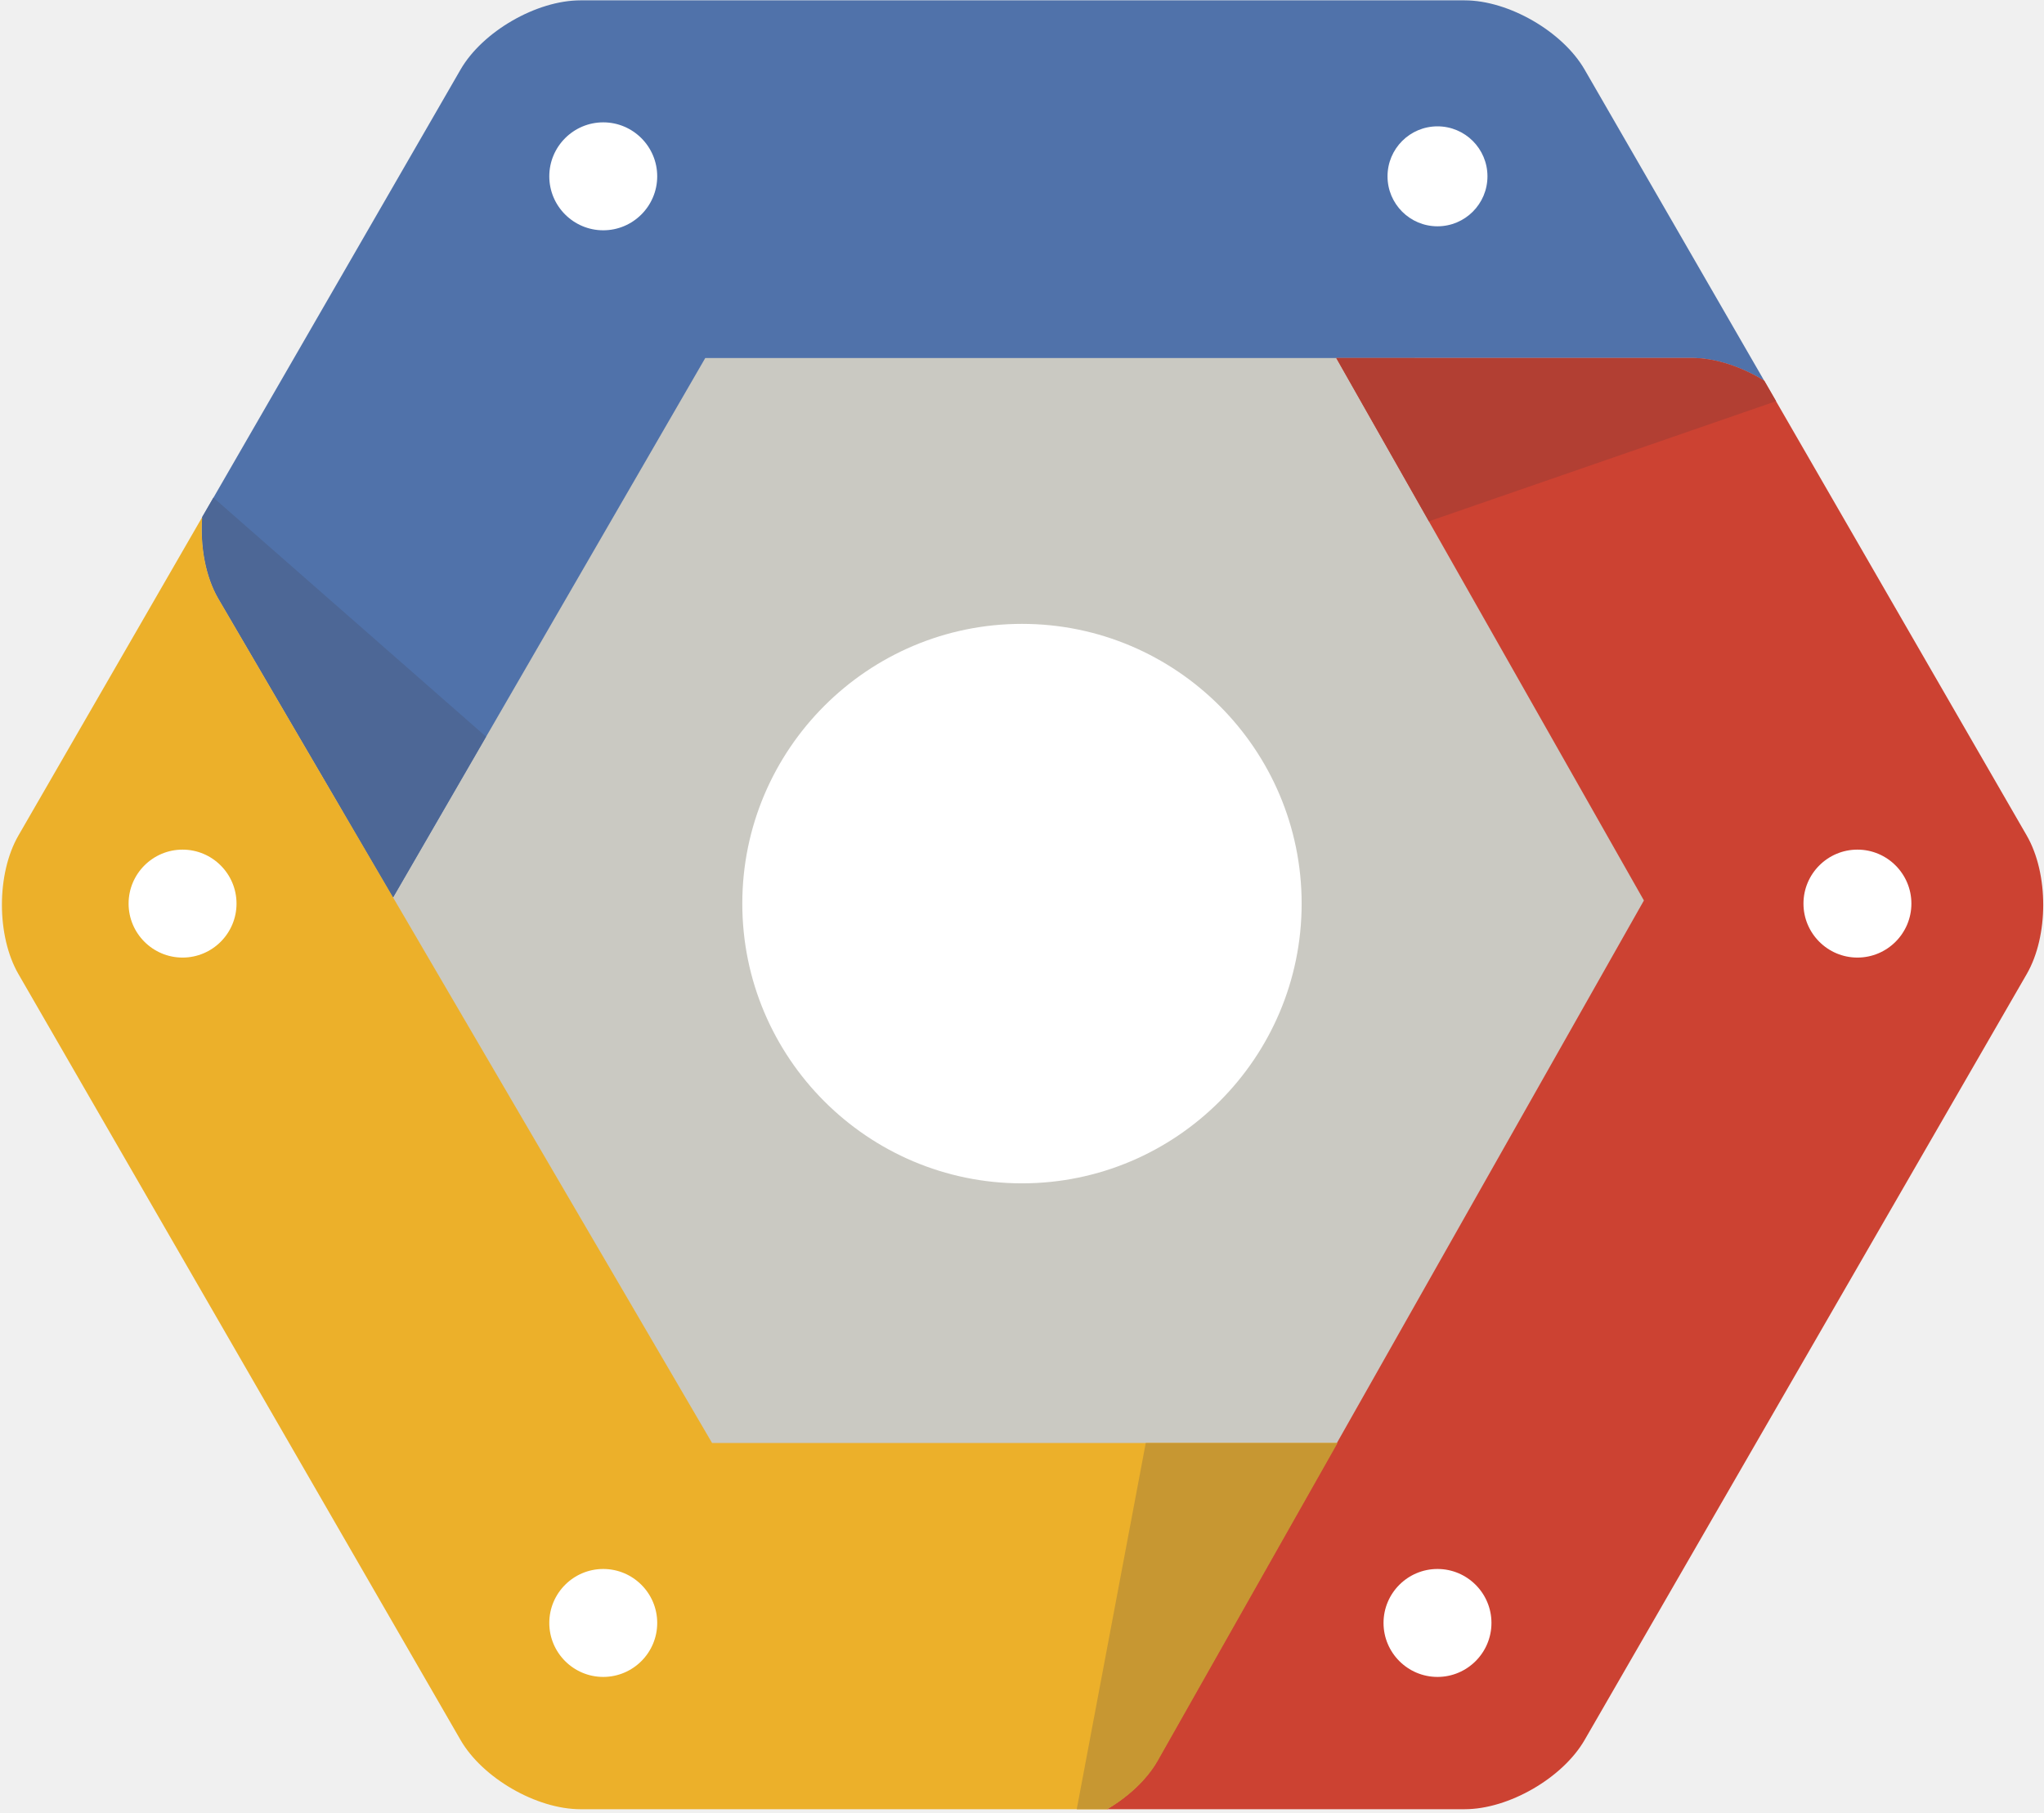
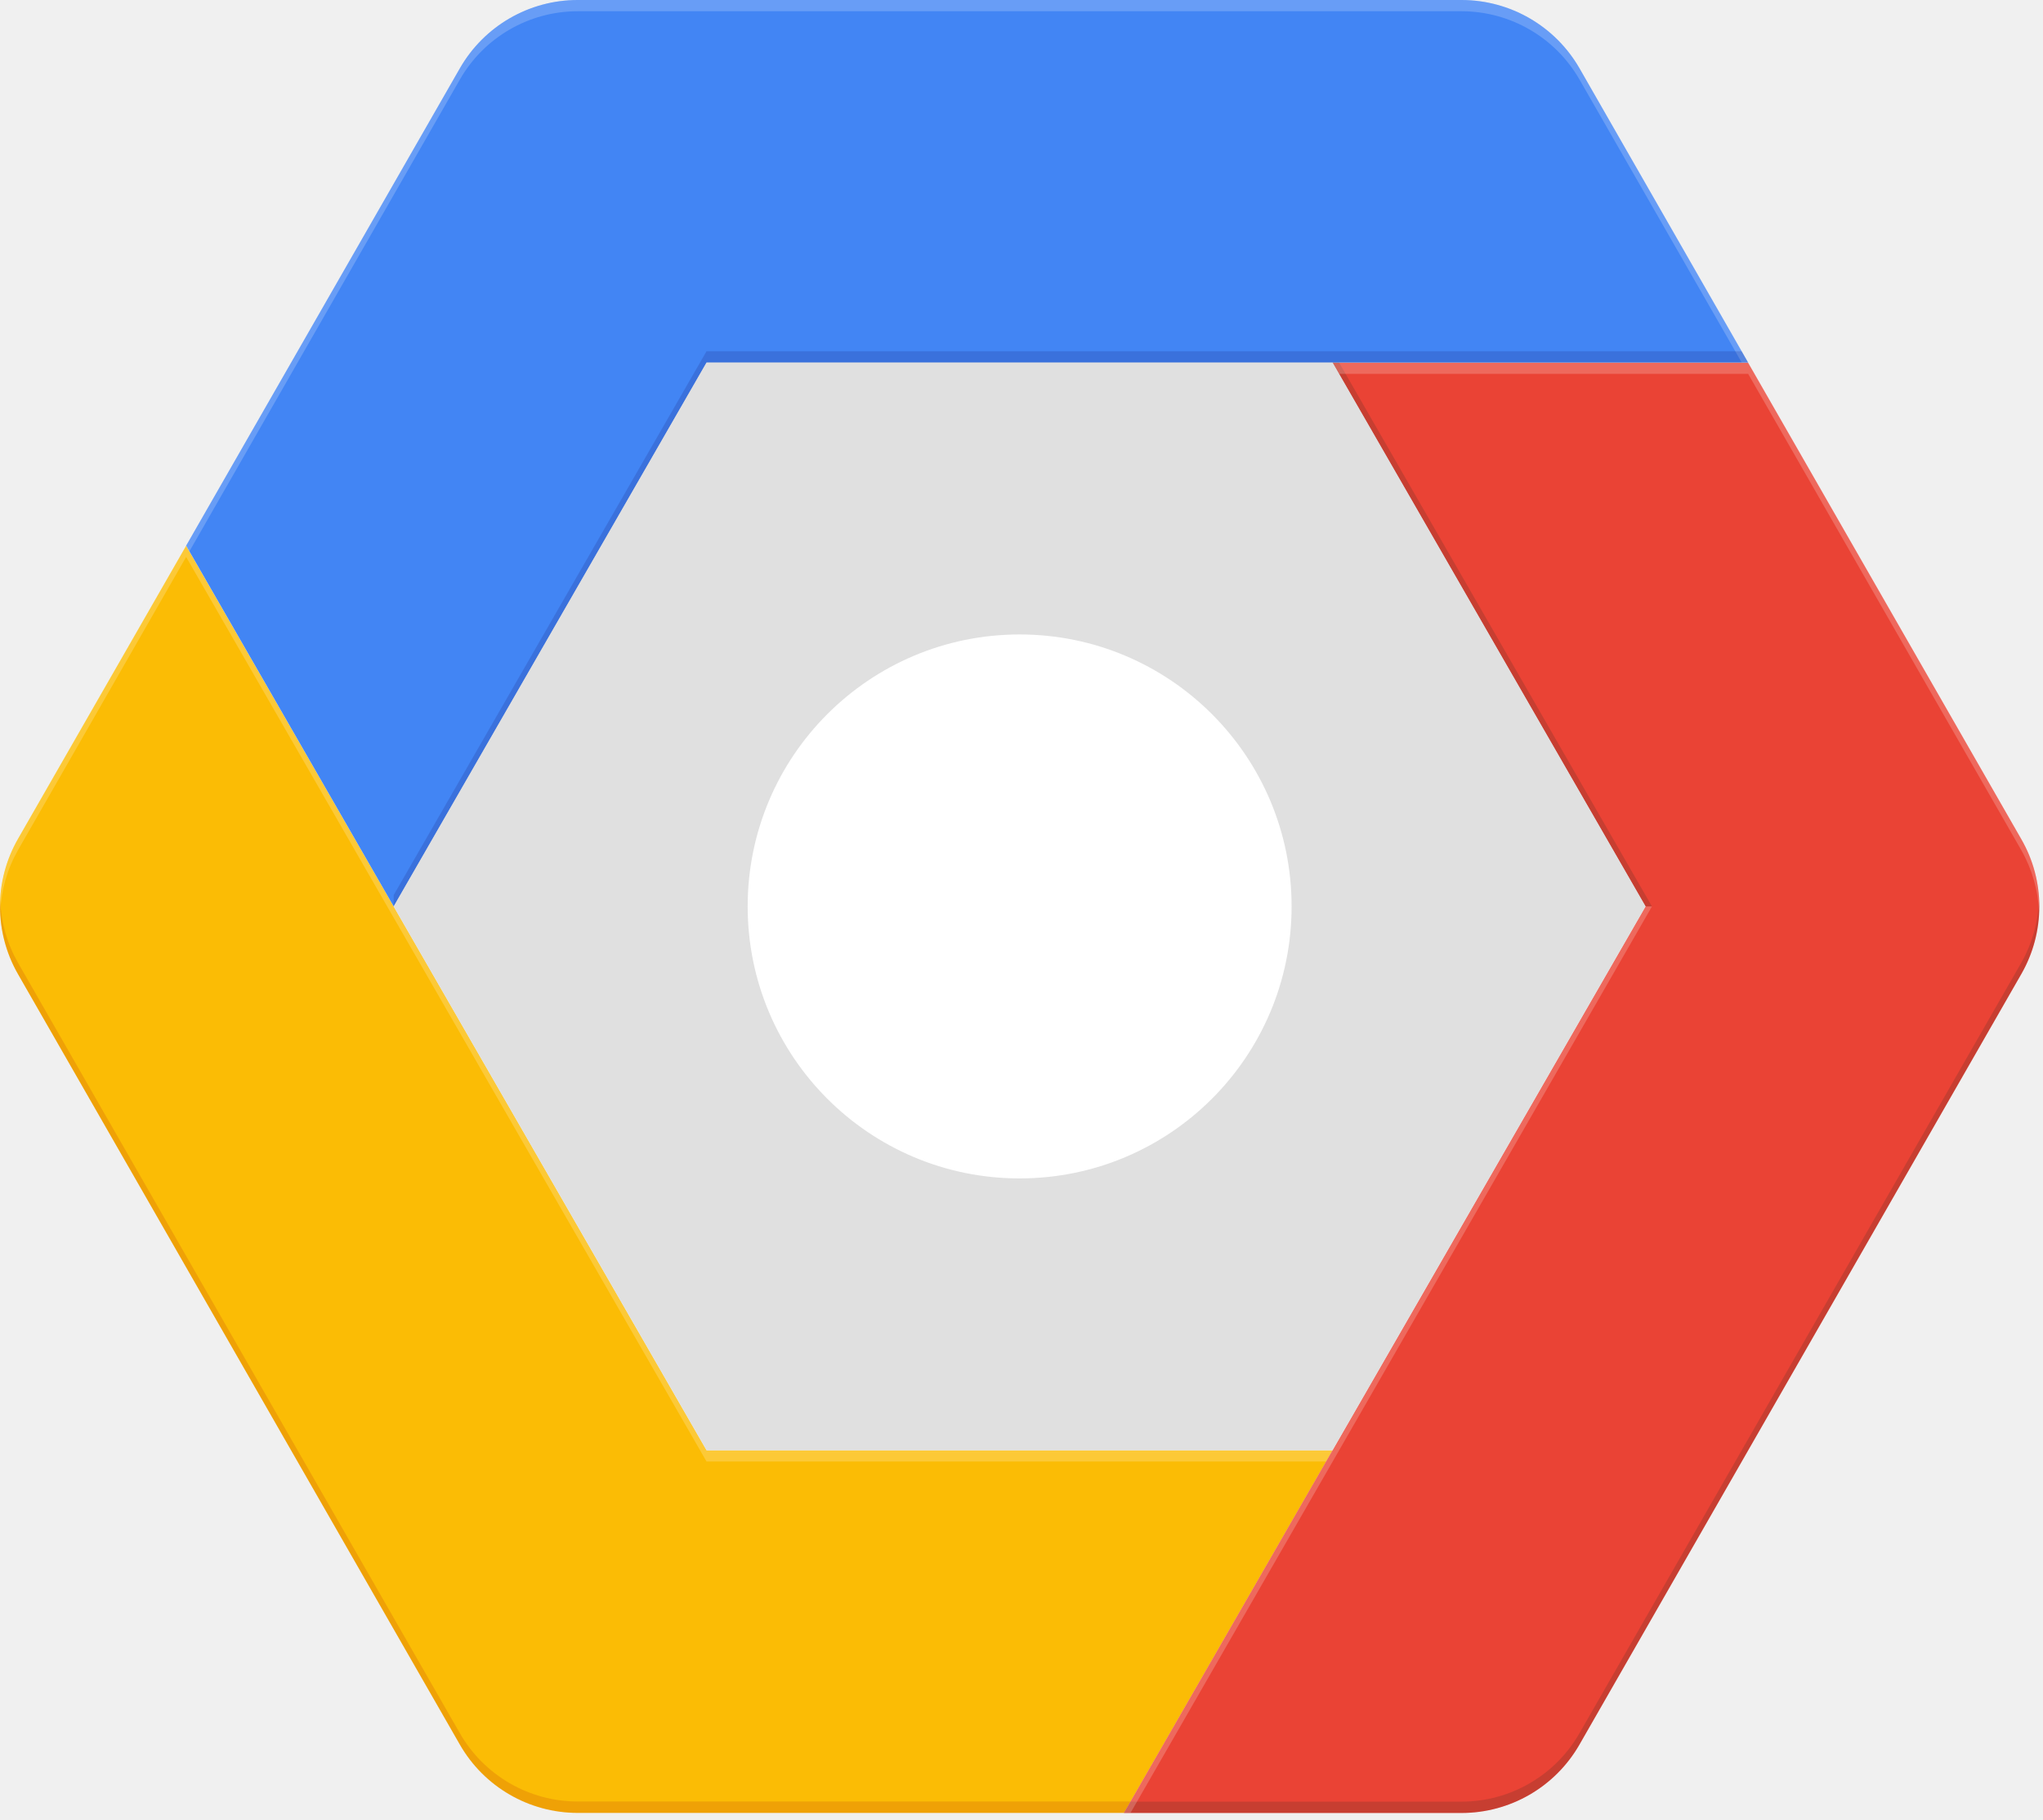
- <svg xmlns="http://www.w3.org/2000/svg" width="256px" height="227px" viewBox="0 0 256 227" version="1.1" preserveAspectRatio="xMidYMid">
+ <svg xmlns="http://www.w3.org/2000/svg" width="256px" height="228px" viewBox="0 0 256 228" version="1.1" preserveAspectRatio="xMidYMid">
  <g>
-     <path d="M81.558,190.482 L36.618,112.647 L81.558,34.811 L171.434,34.811 L216.373,112.647 L171.434,190.482 L81.558,190.482" fill="#CAC9C2" />
-     <path d="M127.997,148.176 C108.682,148.176 92.969,132.462 92.969,113.147 C92.969,93.833 108.682,78.12 127.997,78.12 C147.311,78.12 163.024,93.833 163.024,113.147 C163.024,132.462 147.311,148.176 127.997,148.176" fill="#FFFFFF" />
-     <g transform="translate(25.20716, 0)">
-       <path d="M173.258,8.716 C170.504,3.947 163.744,0.044 158.236,0.044 L47.493,0.044 C41.985,0.044 35.225,3.947 32.472,8.716 L0.113,64.764 C-0.141,68.385 0.523,72.167 2.119,74.931 L24.023,112.381 L63.125,44.829 L186.715,44.829 C189.639,44.829 192.911,45.936 195.755,47.68 L173.258,8.716" fill="#5072AA" />
-       <path d="M1.52,62.311 L0.104,64.764 C-0.151,68.385 0.514,72.167 2.11,74.931 L24.014,112.381 L35.667,92.249 L1.52,62.311" fill="#4D6796" />
-       <path d="M50.347,28.837 C46.621,28.837 43.589,25.805 43.589,22.079 C43.589,18.352 46.621,15.321 50.347,15.321 C54.074,15.321 57.105,18.352 57.105,22.079 C57.105,25.805 54.074,28.837 50.347,28.837" fill="#FFFFFF" />
-       <path d="M161.089,22.079 C161.089,25.535 158.287,28.337 154.831,28.337 C151.375,28.337 148.573,25.535 148.573,22.079 C148.573,18.623 151.375,15.821 154.831,15.821 C158.287,15.821 161.089,18.623 161.089,22.079 L161.089,22.079 Z" fill="#FFFFFF" />
-     </g>
-     <g transform="translate(138.4757, 44.52174)">
-       <path d="M115.361,60.102 L82.486,3.159 C79.643,1.414 76.37,0.307 73.447,0.307 L28.879,0.307 L67.415,68.233 L6.403,176.026 C5.061,178.35 2.765,180.465 0.128,182.025 L44.967,182.025 C50.476,182.025 57.235,178.123 59.989,173.354 L115.361,77.447 C118.116,72.677 118.116,64.872 115.361,60.102" fill="#CC4232" />
-       <path d="M83.97,5.713 L82.496,3.159 C79.654,1.414 76.382,0.307 73.458,0.307 L28.89,0.307 L40.491,20.755 L83.97,5.713" fill="#B23F33" />
-       <path d="M41.563,165.46 C37.836,165.46 34.804,162.428 34.804,158.701 C34.804,154.975 37.836,151.943 41.563,151.943 C45.289,151.943 48.321,154.975 48.321,158.701 C48.321,162.428 45.289,165.46 41.563,165.46" fill="#FFFFFF" />
-       <path d="M94.158,75.384 C90.432,75.384 87.399,72.352 87.399,68.626 C87.399,64.899 90.432,61.867 94.158,61.867 C97.885,61.867 100.916,64.899 100.916,68.626 C100.916,72.352 97.885,75.384 94.158,75.384" fill="#FFFFFF" />
-     </g>
-     <g transform="translate(0, 64.49105)">
-       <path d="M89.184,116.198 L27.327,10.44 C25.731,7.676 25.066,3.894 25.32,0.273 L2.307,40.133 C-0.447,44.903 -0.447,52.708 2.307,57.478 L57.679,153.385 C60.432,158.154 67.192,162.056 72.7,162.056 L138.604,162.056 C141.24,160.496 143.536,158.381 144.879,156.057 L167.438,116.198 L89.184,116.198" fill="#ECB02A" />
-       <path d="M134.857,162.056 L138.69,162.056 C141.327,160.496 143.622,158.381 144.964,156.057 L167.524,116.198 L143.5,116.198 L134.857,162.056" fill="#C79732" />
-       <path d="M75.554,145.49 C71.828,145.49 68.796,142.459 68.796,138.732 C68.796,135.005 71.828,131.974 75.554,131.974 C79.281,131.974 82.313,135.005 82.313,138.732 C82.313,142.459 79.281,145.49 75.554,145.49" fill="#FFFFFF" />
-       <path d="M22.865,55.415 C19.138,55.415 16.106,52.383 16.106,48.656 C16.106,44.93 19.138,41.898 22.865,41.898 C26.592,41.898 29.623,44.93 29.623,48.656 C29.623,52.383 26.592,55.415 22.865,55.415" fill="#FFFFFF" />
-     </g>
+     <path d="M166.985,181.719 L140.849,227.152 L72.401,227.152 C66.294,227.152 60.655,223.882 57.619,218.584 L2.254,122.055 C-0.751,116.807 -0.751,110.359 2.254,105.11 L23.324,68.389 L49.329,113.576 L88.533,181.719 L166.985,181.719 Z" fill="#FBBC05" />
+     <path d="M253.277,122.055 L197.913,218.599 C194.878,223.899 189.238,227.168 183.13,227.165 L140.834,227.165 L166.97,181.732 L206.202,113.576 L166.97,45.433 L219.039,45.433 L253.262,105.11 C256.294,110.35 256.3,116.81 253.277,122.055 L253.277,122.055 Z" fill="#EA4335" />
+     <path d="M219.052,45.433 L88.533,45.433 L49.329,113.576 L23.324,68.376 L57.619,8.568 C60.652,3.267 66.293,-0.002 72.401,0 L183.146,0 C189.251,0.006 194.887,3.273 197.926,8.568 L219.052,45.433 Z" fill="#4285F4" />
+     <polygon fill="#E0E0E0" points="166.985 45.433 206.189 113.576 166.97 181.719 88.546 181.719 49.329 113.576 88.533 45.433" />
+     <circle fill="#FFFFFF" cx="127.766" cy="113.576" r="34.079" />
+     <path d="M57.619,9.975 C60.653,4.675 66.294,1.406 72.401,1.409 L183.146,1.409 C189.25,1.414 194.887,4.681 197.926,9.975 L218.255,45.433 L219.067,45.433 L197.926,8.568 C194.892,3.268 189.253,-0.002 183.146,7.55805466e-07 L72.401,7.55805466e-07 C66.294,0.001 60.655,3.27 57.619,8.568 L23.324,68.376 L23.729,69.086 L57.619,9.975 Z" fill="#FFFFFF" opacity="0.2" />
+     <polyline fill-opacity="0.2" fill="#1A237E" points="49.329 113.576 88.533 45.433 219.052 45.433 218.24 44.011 88.533 44.011 49.329 112.154" />
+     <path d="M2.254,106.519 L23.324,69.783 L49.329,114.985 L88.533,183.126 L166.157,183.126 L166.985,181.704 L88.533,181.704 L49.329,113.576 L23.324,68.376 L2.254,105.097 C0.667,107.892 -0.103,111.077 0.033,114.288 C0.142,111.558 0.904,108.894 2.254,106.519 Z" fill="#FFFFFF" opacity="0.2" />
+     <path d="M141.661,225.728 L72.401,225.728 C66.295,225.727 60.656,222.459 57.619,217.162 L2.254,120.633 C0.904,118.258 0.142,115.594 0.033,112.864 C-0.115,116.076 0.655,119.265 2.254,122.055 L57.619,218.599 C60.653,223.899 66.294,227.168 72.401,227.165 L140.849,227.165 L141.661,225.728 Z" fill="#BF360C" opacity="0.2" />
+     <path d="M207.001,113.576 L167.797,45.433 L166.985,45.433 L206.202,113.576 L207.001,113.576 Z M253.277,120.633 L197.913,217.177 C194.878,222.477 189.238,225.746 183.13,225.743 L141.661,225.743 L140.834,227.165 L183.13,227.165 C189.236,227.161 194.873,223.894 197.913,218.599 L253.277,122.055 C254.869,119.262 255.64,116.076 255.499,112.864 C255.389,115.594 254.628,118.258 253.277,120.633 L253.277,120.633 Z" fill="#3E2723" opacity="0.2" />
+     <path d="M219.052,46.842 L253.277,106.519 C254.628,108.894 255.39,111.558 255.499,114.288 C255.647,111.076 254.876,107.888 253.277,105.097 L219.052,45.42 L166.985,45.42 L167.813,46.842 L219.052,46.842 Z M166.985,183.141 L207.001,113.576 L206.202,113.576 L166.985,181.719 L140.849,227.152 L141.661,227.152 L166.985,183.141 Z" fill="#FFFFFF" opacity="0.2" />
  </g>
</svg>
